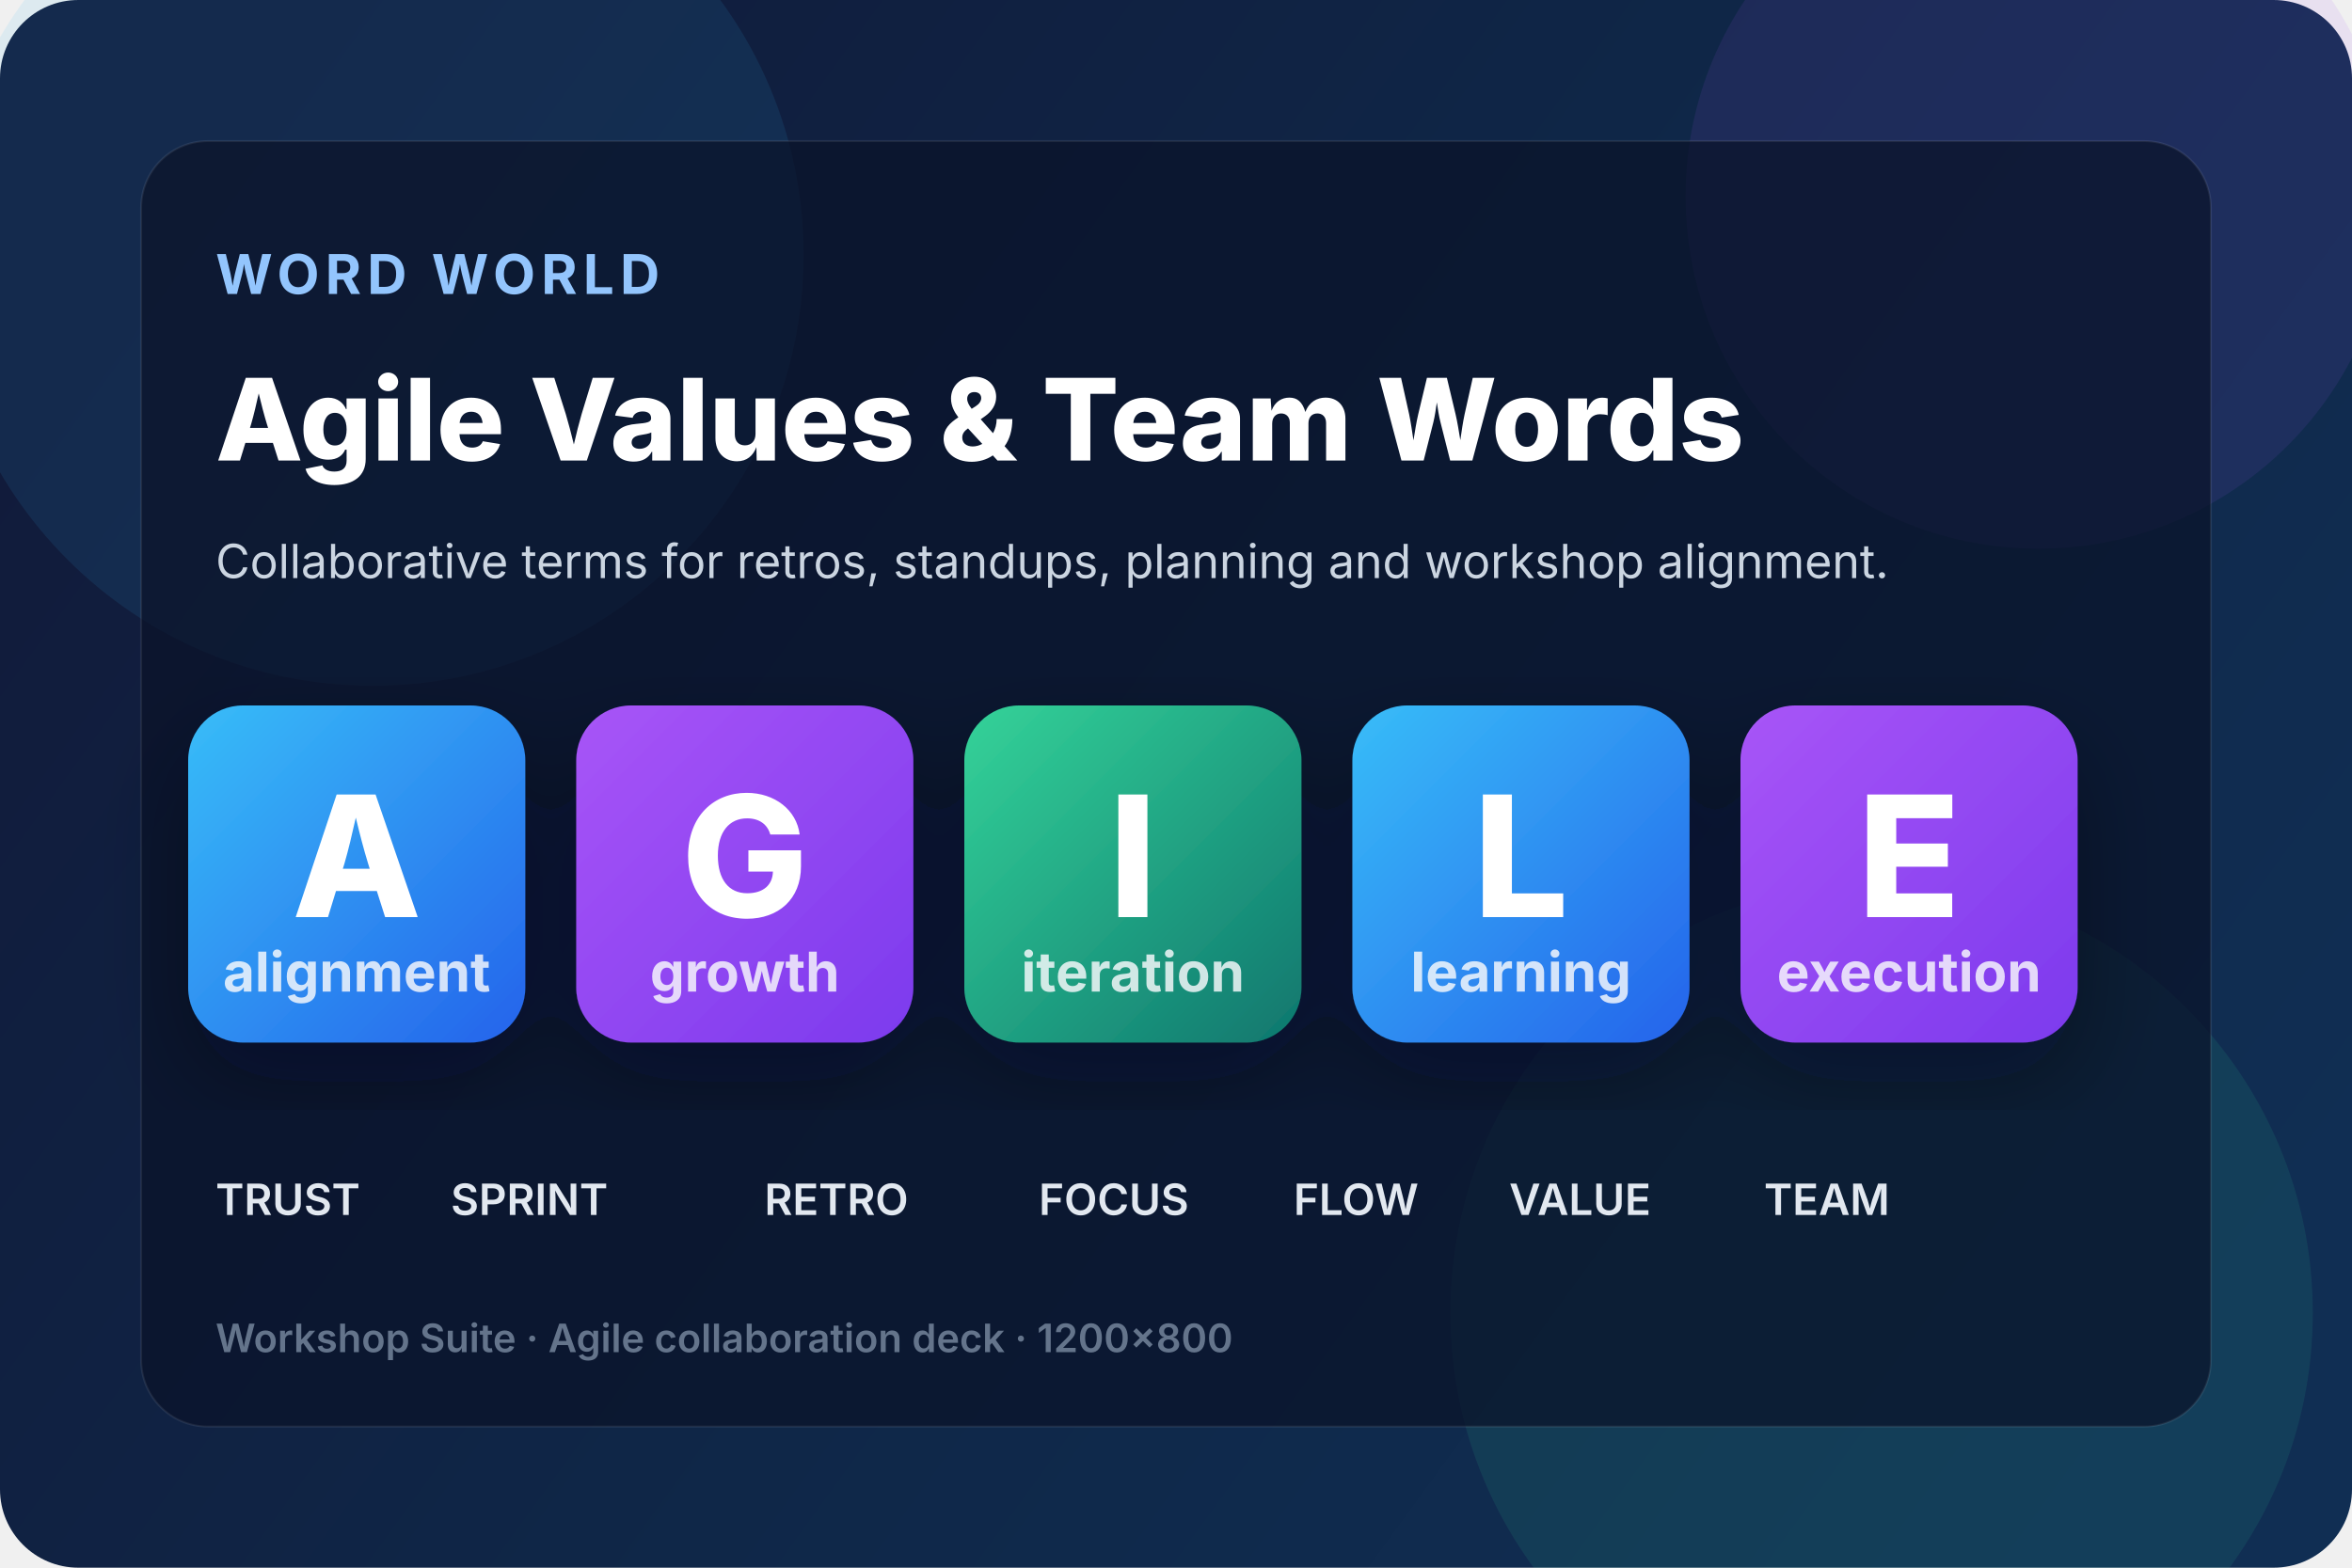
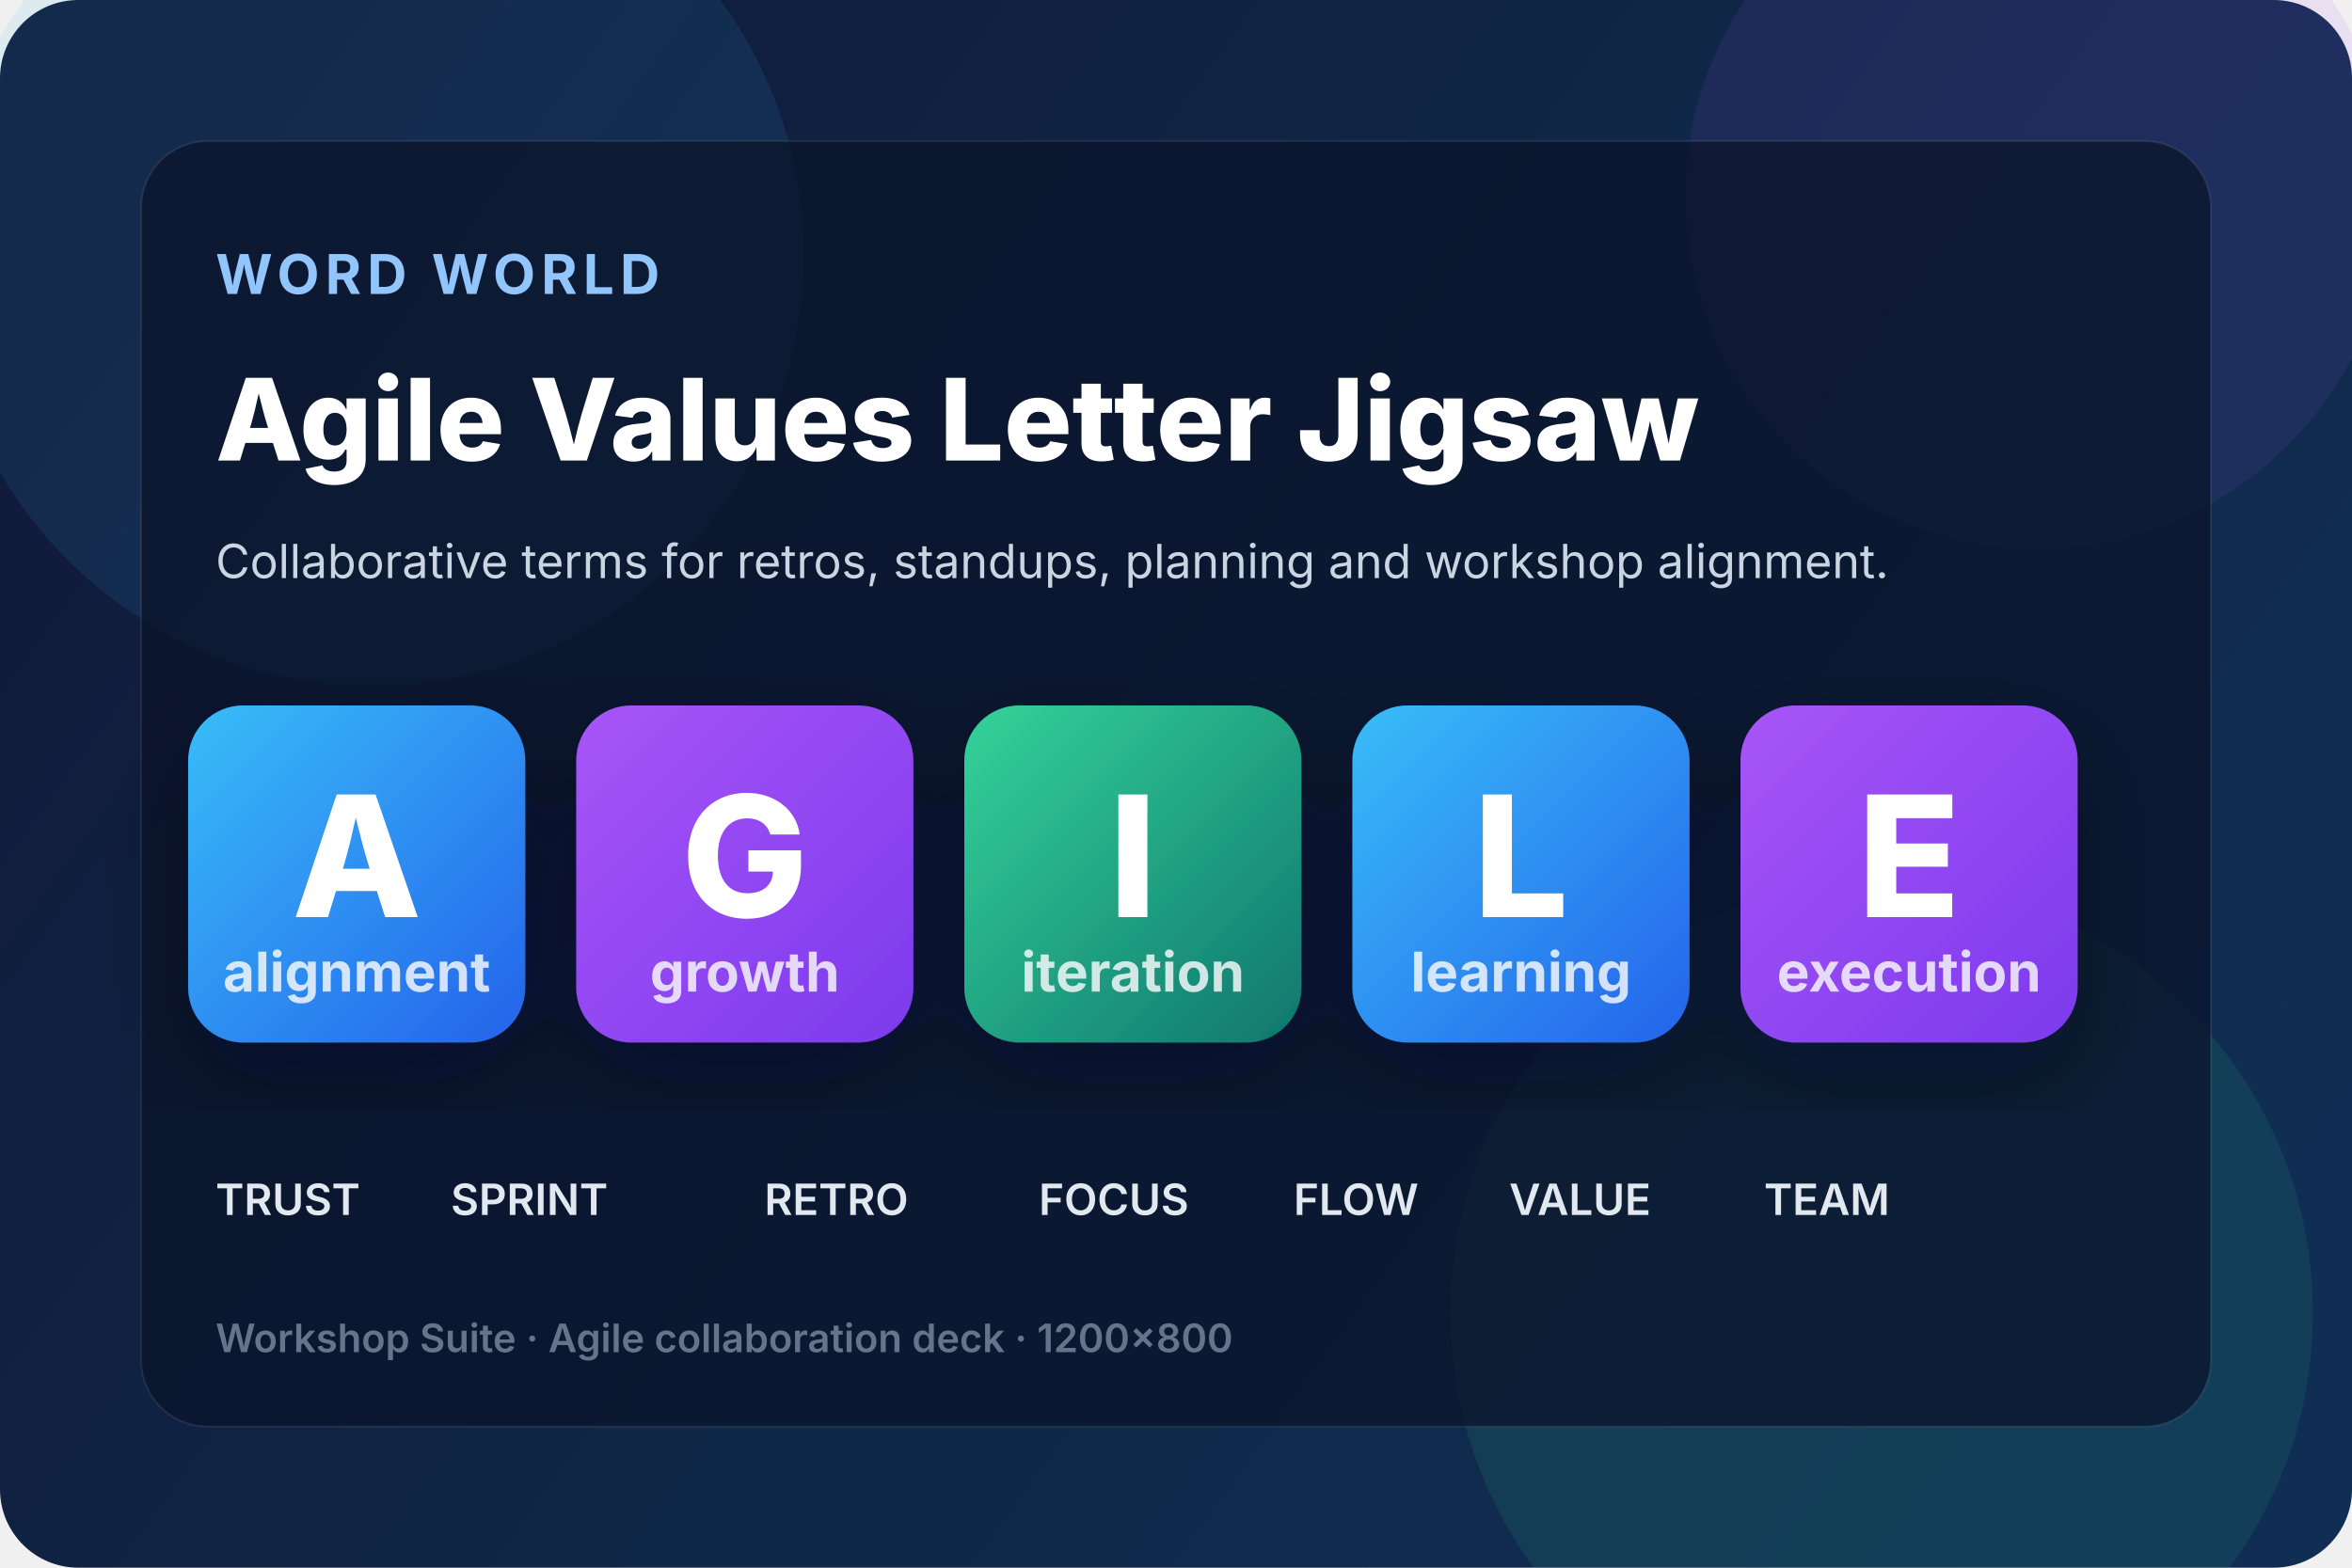
<svg xmlns="http://www.w3.org/2000/svg" width="1200" height="800" viewBox="0 0 1200 800" fill="none">
  <defs>
    <linearGradient id="bg" x1="120" y1="60" x2="1080" y2="760" gradientUnits="userSpaceOnUse">
      <stop stop-color="#111B3B" />
      <stop offset="0.52" stop-color="#0F2748" />
      <stop offset="1" stop-color="#102E53" />
    </linearGradient>
    <linearGradient id="tileA" x1="0" y1="0" x2="1" y2="1">
      <stop stop-color="#38BDF8" />
      <stop offset="1" stop-color="#2563EB" />
    </linearGradient>
    <linearGradient id="tileB" x1="0" y1="0" x2="1" y2="1">
      <stop stop-color="#A855F7" />
      <stop offset="1" stop-color="#7C3AED" />
    </linearGradient>
    <linearGradient id="tileC" x1="0" y1="0" x2="1" y2="1">
      <stop stop-color="#34D399" />
      <stop offset="1" stop-color="#0F766E" />
    </linearGradient>
    <filter id="shadow" x="-20%" y="-20%" width="140%" height="140%">
      <feDropShadow dx="0" dy="20" stdDeviation="24" flood-color="#020617" flood-opacity="0.35" />
    </filter>
  </defs>
  <rect width="1200" height="800" rx="40" fill="url(#bg)" />
  <circle cx="190" cy="130" r="220" fill="#38BDF8" fill-opacity="0.10" />
  <circle cx="1040" cy="100" r="180" fill="#A855F7" fill-opacity="0.10" />
  <circle cx="960" cy="670" r="220" fill="#34D399" fill-opacity="0.10" />
  <rect x="72" y="72" width="1056" height="656" rx="34" fill="#0A1229" fill-opacity="0.72" stroke="white" stroke-opacity="0.08" />
  <text x="110" y="150" fill="#93C5FD" font-family="Inter, Arial, sans-serif" font-size="28" font-weight="700" letter-spacing="3">WORD WORLD</text>
-   <text x="110" y="235" fill="white" font-family="Sora, Inter, Arial, sans-serif" font-size="58" font-weight="800">Agile Values &amp; Team Words</text>
+   <text x="110" y="235" fill="white" font-family="Sora, Inter, Arial, sans-serif" font-size="58" font-weight="800">Agile Values Letter Jigsaw</text>
  <text x="110" y="295" fill="#CBD5E1" font-family="Inter, Arial, sans-serif" font-size="24">Collaborative terms for retros, standups, planning and workshop alignment.</text>
  <g filter="url(#shadow)" transform="translate(96 360)">
    <rect x="0" y="0" width="172" height="172" rx="28" fill="url(#tileA)" />
    <rect x="198" y="0" width="172" height="172" rx="28" fill="url(#tileB)" />
    <rect x="396" y="0" width="172" height="172" rx="28" fill="url(#tileC)" />
    <rect x="594" y="0" width="172" height="172" rx="28" fill="url(#tileA)" />
    <rect x="792" y="0" width="172" height="172" rx="28" fill="url(#tileB)" />
    <g fill="white" font-family="Sora, Inter, Arial, sans-serif" font-size="86" font-weight="800" text-anchor="middle">
      <text x="86" y="108">A</text>
      <text x="284" y="108">G</text>
      <text x="482" y="108">I</text>
      <text x="680" y="108">L</text>
      <text x="878" y="108">E</text>
    </g>
    <g fill="#F8FAFC" fill-opacity="0.82" font-family="Inter, Arial, sans-serif" font-size="28" font-weight="700" text-anchor="middle">
      <text x="86" y="146">alignment</text>
      <text x="284" y="146">growth</text>
      <text x="482" y="146">iteration</text>
      <text x="680" y="146">learning</text>
      <text x="878" y="146">execution</text>
    </g>
  </g>
  <g fill="#E2E8F0" font-family="Inter, Arial, sans-serif" font-size="22" font-weight="600">
    <text x="110" y="620">TRUST</text>
    <text x="230" y="620">SPRINT</text>
    <text x="390" y="620">RETRO</text>
    <text x="530" y="620">FOCUS</text>
    <text x="660" y="620">FLOW</text>
    <text x="770" y="620">VALUE</text>
    <text x="900" y="620">TEAM</text>
  </g>
  <text x="110" y="690" fill="#64748B" font-family="Inter, Arial, sans-serif" font-size="20" font-weight="600">Workshop Suite · Agile collaboration deck · 1200×800</text>
</svg>
